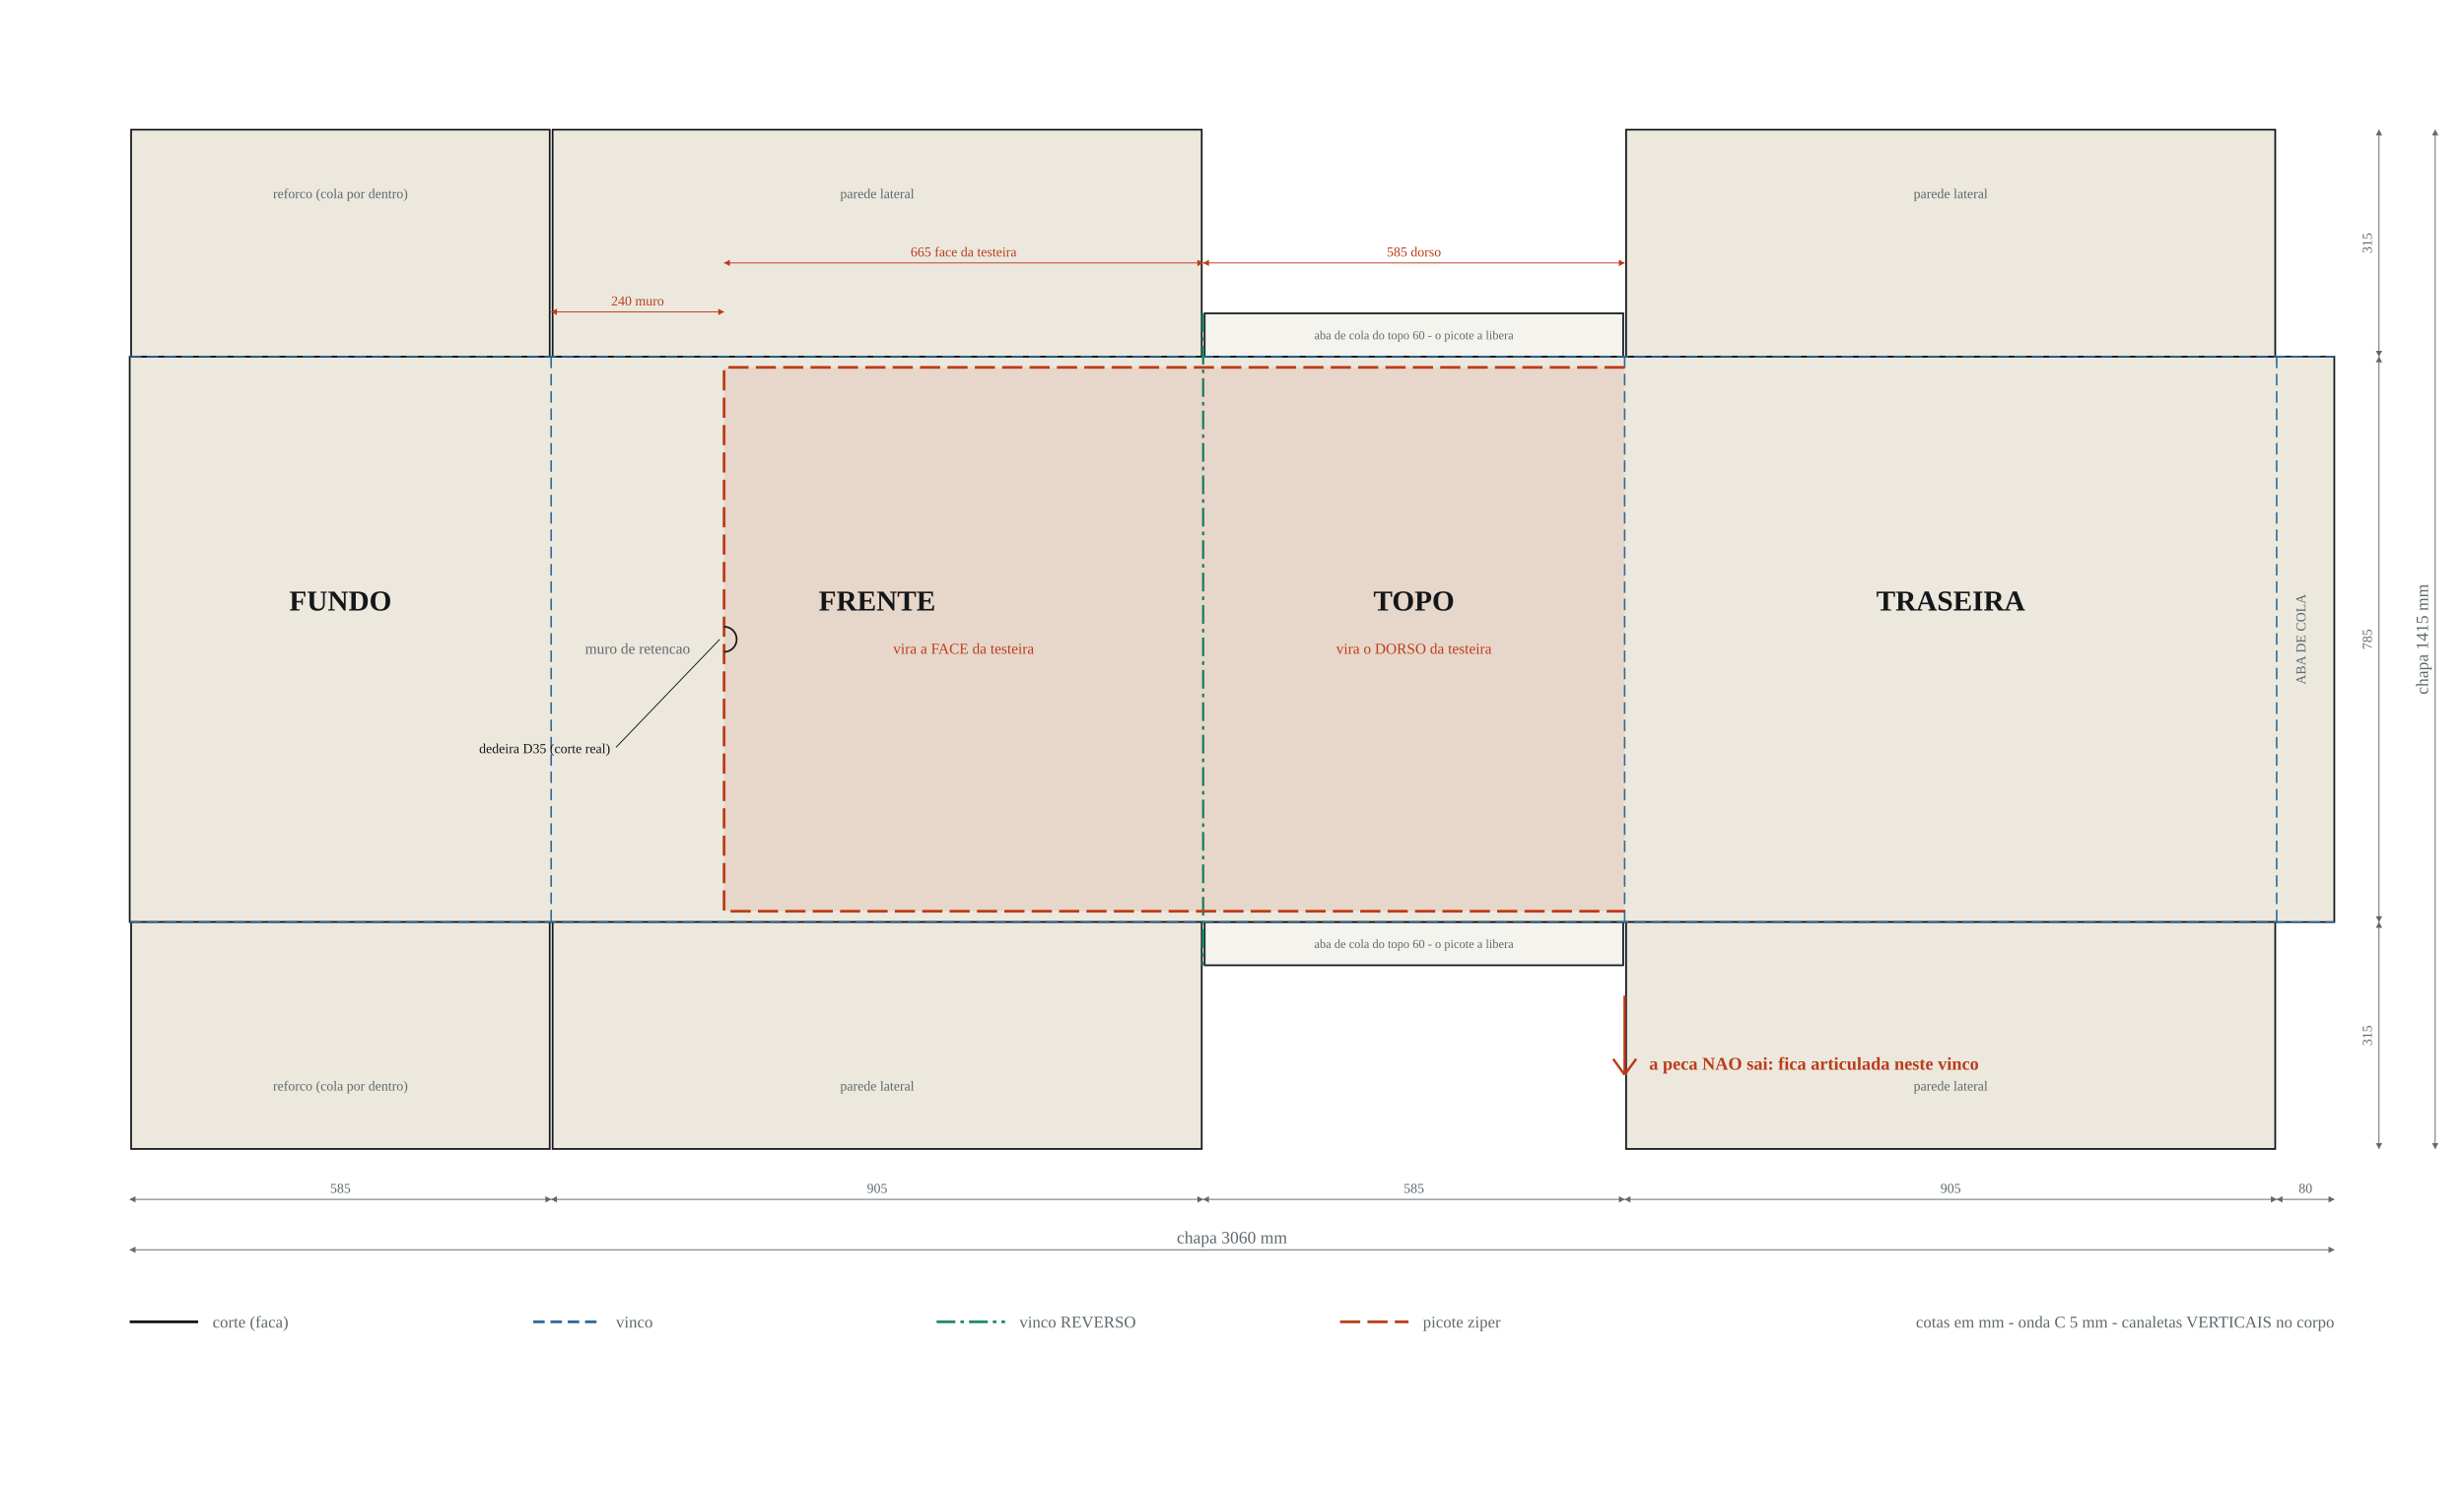
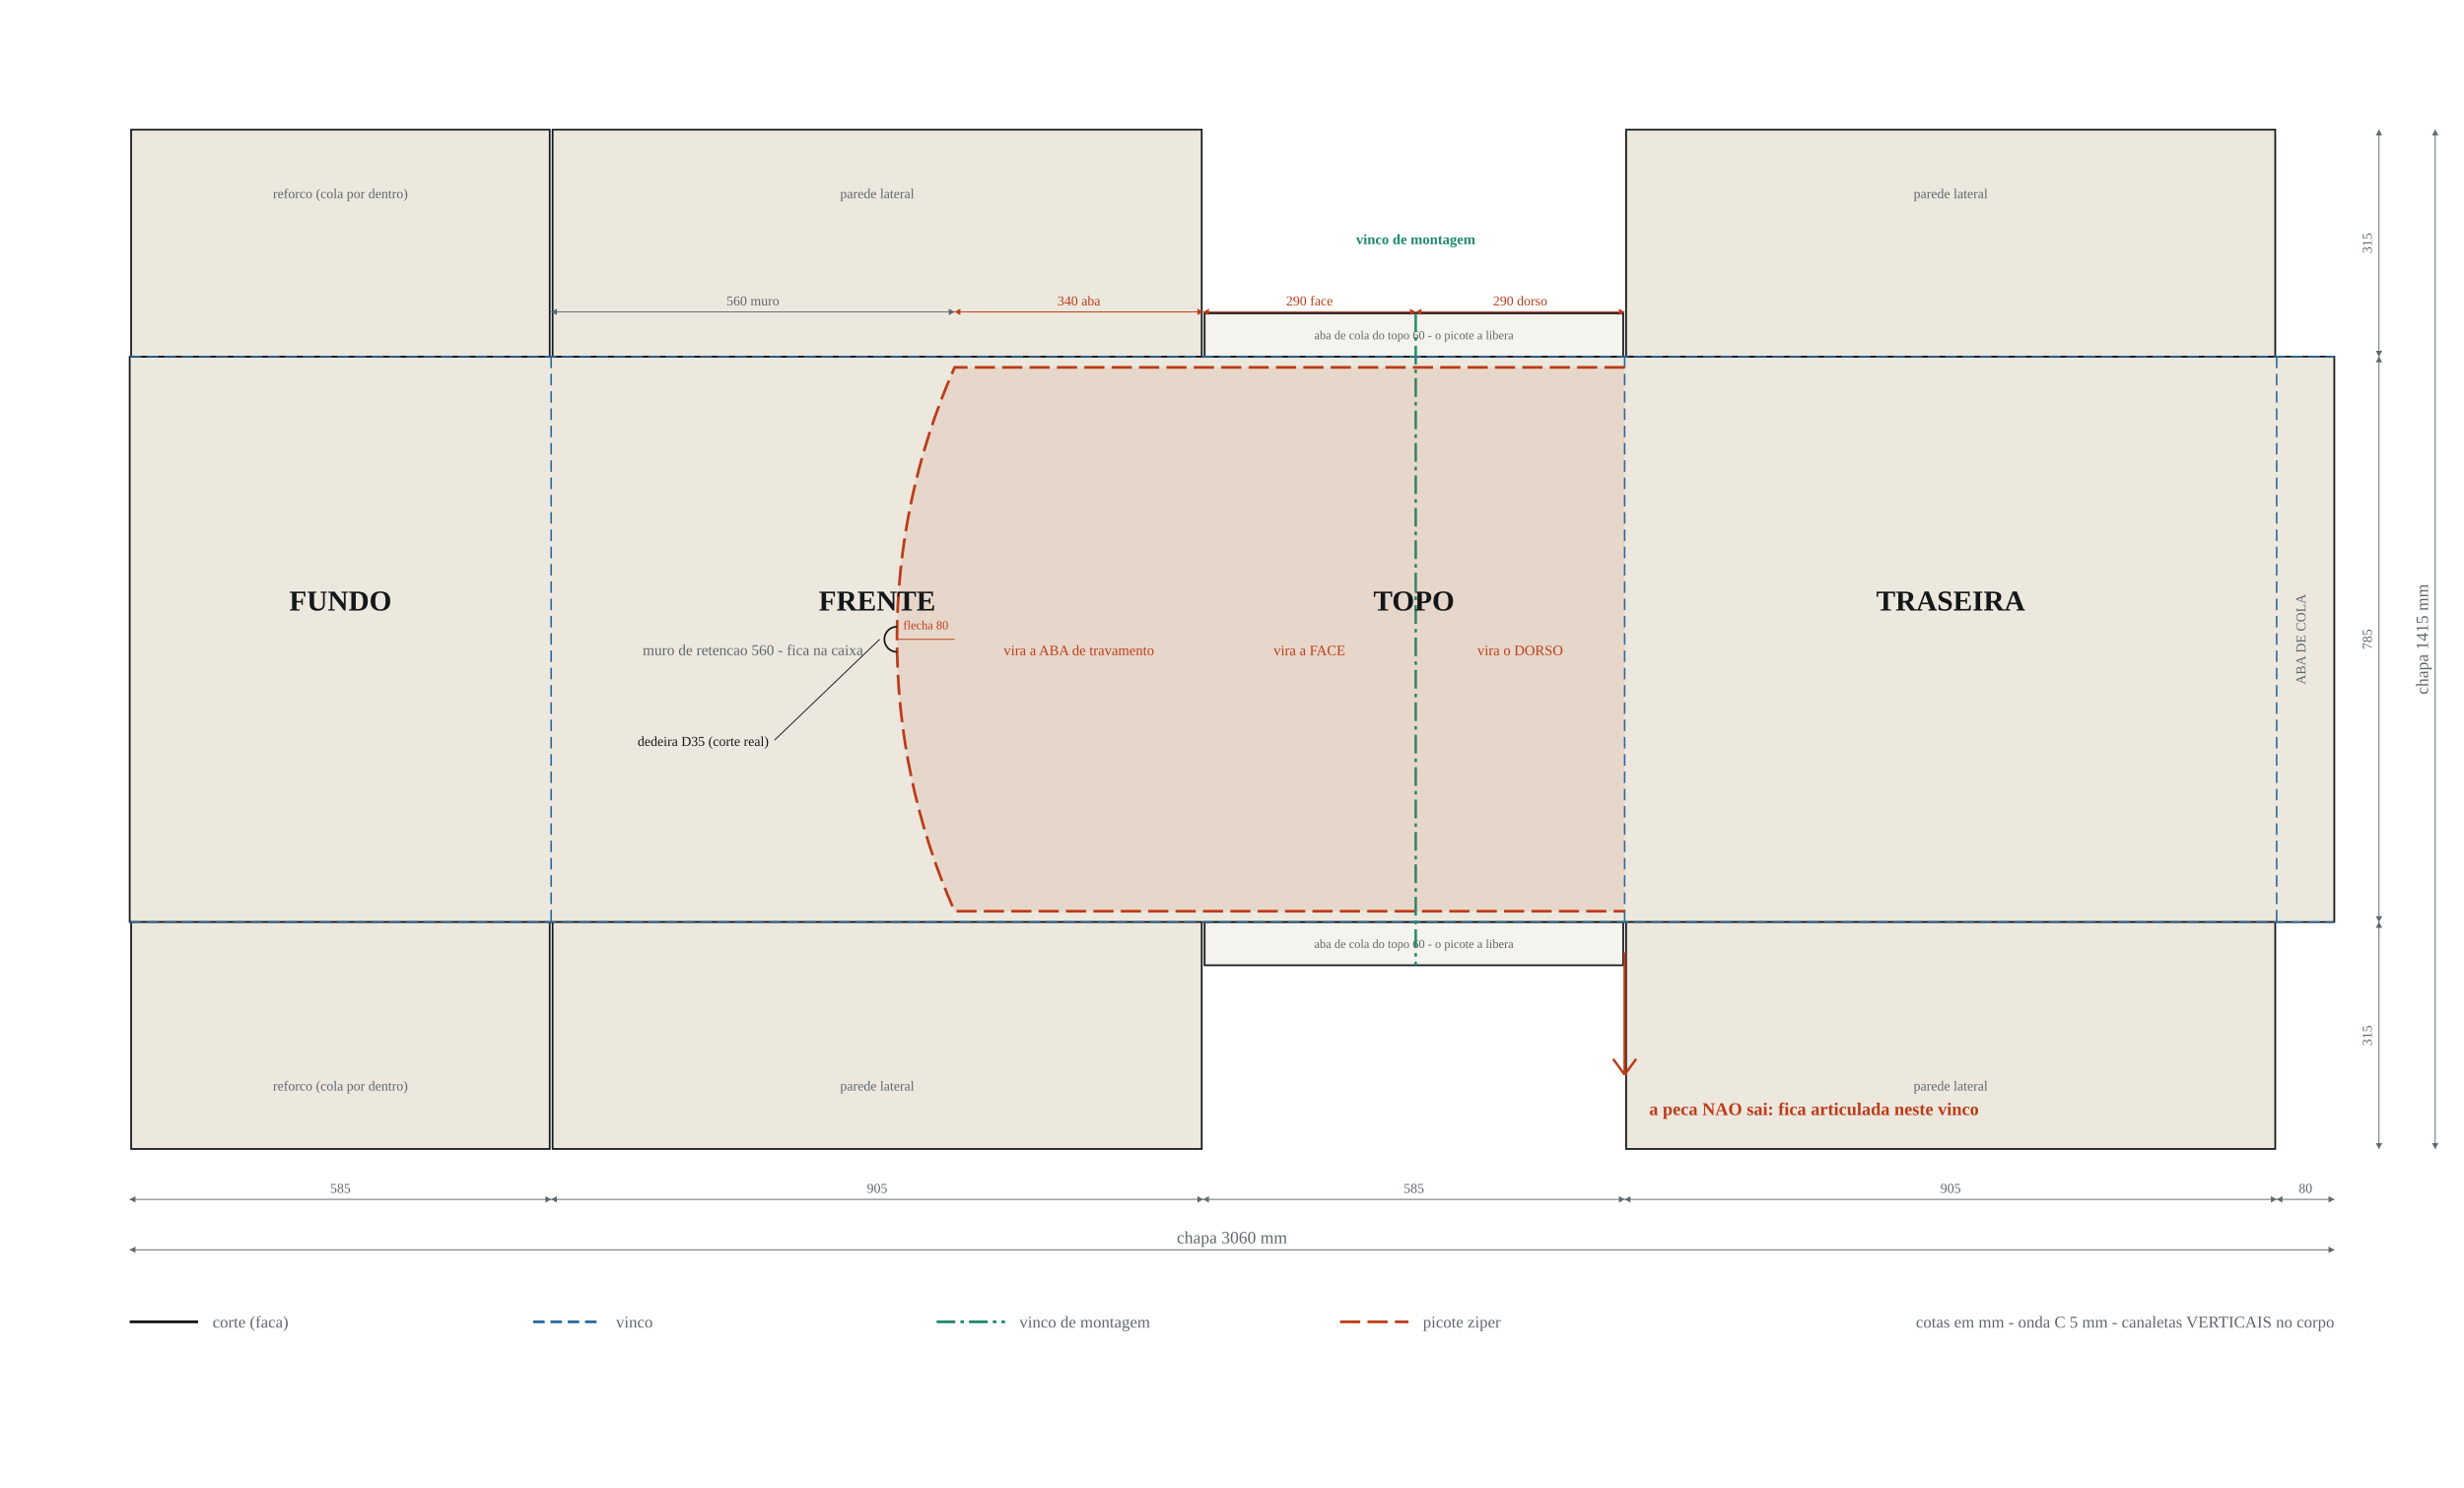
<svg xmlns="http://www.w3.org/2000/svg" viewBox="-180 -180 3420 2065.0" role="img">
  <style>text{font-family:var(--figmono, ui-monospace),SFMono-Regular,Menlo,Consolas,monospace}</style>
  <rect x="-180" y="-180" width="3420" height="2065.0" fill="var(--figbg,#FFFFFF)" />
  <rect x="0.0" y="315.0" width="3060.0" height="785.0" fill="var(--board,#ECE8DE)" fill-opacity="1.0" stroke="var(--cut,#14171A)" stroke-width="2.4" />
  <rect x="2.0" y="0.0" width="581.0" height="315.0" fill="var(--board,#ECE8DE)" fill-opacity="1.0" stroke="var(--cut,#14171A)" stroke-width="2.4" />
  <rect x="2.0" y="1100.0" width="581.0" height="315.0" fill="var(--board,#ECE8DE)" fill-opacity="1.0" stroke="var(--cut,#14171A)" stroke-width="2.4" />
  <rect x="587.0" y="0.0" width="901.0" height="315.0" fill="var(--board,#ECE8DE)" fill-opacity="1.0" stroke="var(--cut,#14171A)" stroke-width="2.4" />
  <rect x="587.0" y="1100.0" width="901.0" height="315.0" fill="var(--board,#ECE8DE)" fill-opacity="1.0" stroke="var(--cut,#14171A)" stroke-width="2.4" />
  <rect x="2077.0" y="0.0" width="901.0" height="315.0" fill="var(--board,#ECE8DE)" fill-opacity="1.0" stroke="var(--cut,#14171A)" stroke-width="2.4" />
  <rect x="2077.0" y="1100.0" width="901.0" height="315.0" fill="var(--board,#ECE8DE)" fill-opacity="1.0" stroke="var(--cut,#14171A)" stroke-width="2.4" />
  <rect x="1492.0" y="255.0" width="581.0" height="60.0" fill="var(--board,#ECE8DE)" fill-opacity="0.55" stroke="var(--cut,#14171A)" stroke-width="2.4" />
  <rect x="1492.0" y="1100.0" width="581.0" height="60.0" fill="var(--board,#ECE8DE)" fill-opacity="0.55" stroke="var(--cut,#14171A)" stroke-width="2.4" />
  <path d="M585 315.0 V1100.0 M2075 315.0 V1100.0 M2980 315.0 V1100.0 M0 315.0 H3060 M0 1100.0 H3060" stroke="var(--vinco,#2C6A9E)" stroke-width="2.2" stroke-dasharray="16 8" fill="none" />
-   <path d="M1490 255.0 V1160.0" stroke="var(--rev,#1E8A6E)" stroke-width="3.4" stroke-dasharray="26 7 5 7" fill="none" />
-   <path d="M2075 330.0 H825 V1085.0 H2075" stroke="var(--picote,#BC3C19)" stroke-width="3.8" stroke-dasharray="28 10" fill="none" />
-   <rect x="825" y="330.0" width="1250" height="755.0" fill="var(--picote,#BC3C19)" opacity="0.10" />
-   <path d="M825 690.0 a17.5 17.5 0 0 1 0 35" fill="none" stroke="var(--cut,#14171A)" stroke-width="2.4" />
-   <line x1="819" y1="707.5" x2="675" y2="857.5" stroke="var(--cut,#14171A)" stroke-width="1.3" />
-   <text x="667.0" y="865.5" font-size="19" font-weight="500" fill="var(--cut,#14171A)" text-anchor="end">dedeira D35 (corte real)</text>
+   <path d="M1785 255.0 V1160.0" stroke="var(--rev,#1E8A6E)" stroke-width="3.4" stroke-dasharray="26 7 5 7" fill="none" />
+   <text x="1785.0" y="159.0" font-size="20" font-weight="700" fill="var(--rev,#1E8A6E)" text-anchor="middle">vinco de montagem</text>
+   <path d="M2075 330.0 H1145 A931 931 0 0 0 1145 1085.0 H2075" stroke="var(--picote,#BC3C19)" stroke-width="3.8" stroke-dasharray="28 10" fill="none" />
+   <path d="M1145 330.0 A931 931 0 0 0 1145 1085.0 H2075 V330.0 Z" fill="var(--picote,#BC3C19)" opacity="0.10" />
+   <path d="M1065 690.0 a17.5 17.5 0 0 0 0 35" fill="none" stroke="var(--cut,#14171A)" stroke-width="2.4" />
+   <line x1="1041" y1="707.5" x2="895" y2="847.5" stroke="var(--cut,#14171A)" stroke-width="1.3" />
+   <text x="887.0" y="855.5" font-size="19" font-weight="500" fill="var(--cut,#14171A)" text-anchor="end">dedeira D35 (corte real)</text>
+   <line x1="1145" y1="707.5" x2="1065" y2="707.5" stroke="var(--picote,#BC3C19)" stroke-width="1.3" />
+   <text x="1105.0" y="693.5" font-size="17" font-weight="500" fill="var(--picote,#BC3C19)" text-anchor="middle">flecha 80</text>
  <text x="292.5" y="667.5" font-size="40" font-weight="700" fill="var(--cut,#14171A)" text-anchor="middle">FUNDO</text>
  <text x="1037.5" y="667.5" font-size="40" font-weight="700" fill="var(--cut,#14171A)" text-anchor="middle">FRENTE</text>
  <text x="1782.5" y="667.5" font-size="40" font-weight="700" fill="var(--cut,#14171A)" text-anchor="middle">TOPO</text>
  <text x="2527.5" y="667.5" font-size="40" font-weight="700" fill="var(--cut,#14171A)" text-anchor="middle">TRASEIRA</text>
  <text x="3020.0" y="707.5" font-size="19" font-weight="500" fill="var(--mut,#5F686D)" text-anchor="middle" transform="rotate(-90,3020.0,707.5)">ABA DE COLA</text>
-   <text x="705.0" y="727.5" font-size="21" font-weight="500" fill="var(--mut,#5F686D)" text-anchor="middle">muro de retencao</text>
-   <text x="1157.5" y="727.5" font-size="21" font-weight="500" fill="var(--picote,#BC3C19)" text-anchor="middle">vira a FACE da testeira</text>
-   <text x="1782.5" y="727.5" font-size="21" font-weight="500" fill="var(--picote,#BC3C19)" text-anchor="middle">vira o DORSO da testeira</text>
+   <text x="865.0" y="729.5" font-size="21" font-weight="500" fill="var(--mut,#5F686D)" text-anchor="middle">muro de retencao 560 - fica na caixa</text>
+   <text x="1317.5" y="729.5" font-size="20" font-weight="500" fill="var(--picote,#BC3C19)" text-anchor="middle">vira a ABA de travamento</text>
+   <text x="1637.5" y="729.5" font-size="20" font-weight="500" fill="var(--picote,#BC3C19)" text-anchor="middle">vira a FACE</text>
+   <text x="1930.0" y="729.5" font-size="20" font-weight="500" fill="var(--picote,#BC3C19)" text-anchor="middle">vira o DORSO</text>
  <text x="292.5" y="95.2" font-size="19" font-weight="500" fill="var(--mut,#5F686D)" text-anchor="middle">reforco (cola por dentro)</text>
  <text x="292.5" y="1333.8" font-size="19" font-weight="500" fill="var(--mut,#5F686D)" text-anchor="middle">reforco (cola por dentro)</text>
  <text x="1037.5" y="95.2" font-size="19" font-weight="500" fill="var(--mut,#5F686D)" text-anchor="middle">parede lateral</text>
  <text x="1037.5" y="1333.8" font-size="19" font-weight="500" fill="var(--mut,#5F686D)" text-anchor="middle">parede lateral</text>
  <text x="2527.5" y="95.2" font-size="19" font-weight="500" fill="var(--mut,#5F686D)" text-anchor="middle">parede lateral</text>
  <text x="2527.5" y="1333.8" font-size="19" font-weight="500" fill="var(--mut,#5F686D)" text-anchor="middle">parede lateral</text>
  <text x="1782.5" y="291.0" font-size="17" font-weight="500" fill="var(--mut,#5F686D)" text-anchor="middle">aba de cola do topo 60 - o picote a libera</text>
  <text x="1782.5" y="1136.0" font-size="17" font-weight="500" fill="var(--mut,#5F686D)" text-anchor="middle">aba de cola do topo 60 - o picote a libera</text>
  <line x1="0.0" y1="1485.0" x2="585.0" y2="1485.0" stroke="var(--mut,#5F686D)" stroke-width="1.3" />
  <path d="M0.0 1485.0 l8 -4.5 v9 z" fill="var(--mut,#5F686D)" />
  <path d="M585.0 1485.0 l-8 -4.5 v9 z" fill="var(--mut,#5F686D)" />
  <text x="292.5" y="1476.0" font-size="19" font-weight="500" fill="var(--mut,#5F686D)" text-anchor="middle">585</text>
  <line x1="585.0" y1="1485.0" x2="1490.0" y2="1485.0" stroke="var(--mut,#5F686D)" stroke-width="1.3" />
  <path d="M585.0 1485.0 l8 -4.5 v9 z" fill="var(--mut,#5F686D)" />
  <path d="M1490.0 1485.0 l-8 -4.5 v9 z" fill="var(--mut,#5F686D)" />
  <text x="1037.5" y="1476.0" font-size="19" font-weight="500" fill="var(--mut,#5F686D)" text-anchor="middle">905</text>
  <line x1="1490.0" y1="1485.0" x2="2075.0" y2="1485.0" stroke="var(--mut,#5F686D)" stroke-width="1.3" />
  <path d="M1490.0 1485.0 l8 -4.5 v9 z" fill="var(--mut,#5F686D)" />
  <path d="M2075.0 1485.0 l-8 -4.5 v9 z" fill="var(--mut,#5F686D)" />
  <text x="1782.5" y="1476.0" font-size="19" font-weight="500" fill="var(--mut,#5F686D)" text-anchor="middle">585</text>
  <line x1="2075.0" y1="1485.0" x2="2980.0" y2="1485.0" stroke="var(--mut,#5F686D)" stroke-width="1.3" />
  <path d="M2075.0 1485.0 l8 -4.5 v9 z" fill="var(--mut,#5F686D)" />
  <path d="M2980.0 1485.0 l-8 -4.5 v9 z" fill="var(--mut,#5F686D)" />
  <text x="2527.5" y="1476.0" font-size="19" font-weight="500" fill="var(--mut,#5F686D)" text-anchor="middle">905</text>
  <line x1="2980.0" y1="1485.0" x2="3060.0" y2="1485.0" stroke="var(--mut,#5F686D)" stroke-width="1.3" />
  <path d="M2980.0 1485.0 l8 -4.5 v9 z" fill="var(--mut,#5F686D)" />
  <path d="M3060.0 1485.0 l-8 -4.5 v9 z" fill="var(--mut,#5F686D)" />
  <text x="3020.0" y="1476.0" font-size="19" font-weight="500" fill="var(--mut,#5F686D)" text-anchor="middle">80</text>
  <line x1="0.0" y1="1555.0" x2="3060.0" y2="1555.0" stroke="var(--mut,#5F686D)" stroke-width="1.3" />
  <path d="M0.0 1555.0 l8 -4.5 v9 z" fill="var(--mut,#5F686D)" />
  <path d="M3060.0 1555.0 l-8 -4.5 v9 z" fill="var(--mut,#5F686D)" />
  <text x="1530.0" y="1546.0" font-size="24" font-weight="500" fill="var(--mut,#5F686D)" text-anchor="middle">chapa 3060 mm</text>
  <line x1="3122.0" y1="0.0" x2="3122.0" y2="315.0" stroke="var(--mut,#5F686D)" stroke-width="1.3" />
  <path d="M3122.0 0.0 l-4.5 8 h9 z" fill="var(--mut,#5F686D)" />
  <path d="M3122.0 315.0 l-4.5 -8 h9 z" fill="var(--mut,#5F686D)" />
  <text x="3112.0" y="157.5" font-size="19" font-weight="500" fill="var(--mut,#5F686D)" text-anchor="middle" transform="rotate(-90,3112.0,157.5)">315</text>
  <line x1="3122.0" y1="315.0" x2="3122.0" y2="1100.0" stroke="var(--mut,#5F686D)" stroke-width="1.3" />
  <path d="M3122.0 315.0 l-4.5 8 h9 z" fill="var(--mut,#5F686D)" />
  <path d="M3122.0 1100.0 l-4.5 -8 h9 z" fill="var(--mut,#5F686D)" />
  <text x="3112.0" y="707.5" font-size="19" font-weight="500" fill="var(--mut,#5F686D)" text-anchor="middle" transform="rotate(-90,3112.0,707.5)">785</text>
  <line x1="3122.0" y1="1100.0" x2="3122.0" y2="1415.0" stroke="var(--mut,#5F686D)" stroke-width="1.3" />
  <path d="M3122.0 1100.0 l-4.5 8 h9 z" fill="var(--mut,#5F686D)" />
  <path d="M3122.0 1415.0 l-4.5 -8 h9 z" fill="var(--mut,#5F686D)" />
  <text x="3112.0" y="1257.5" font-size="19" font-weight="500" fill="var(--mut,#5F686D)" text-anchor="middle" transform="rotate(-90,3112.0,1257.5)">315</text>
  <line x1="3200.0" y1="0.0" x2="3200.0" y2="1415.0" stroke="var(--mut,#5F686D)" stroke-width="1.3" />
  <path d="M3200.0 0.0 l-4.5 8 h9 z" fill="var(--mut,#5F686D)" />
  <path d="M3200.0 1415.0 l-4.5 -8 h9 z" fill="var(--mut,#5F686D)" />
  <text x="3190.0" y="707.5" font-size="24" font-weight="500" fill="var(--mut,#5F686D)" text-anchor="middle" transform="rotate(-90,3190.0,707.5)">chapa 1415 mm</text>
-   <line x1="585.0" y1="253.0" x2="825.0" y2="253.0" stroke="var(--picote,#BC3C19)" stroke-width="1.3" />
-   <path d="M585.0 253.0 l8 -4.5 v9 z" fill="var(--picote,#BC3C19)" />
-   <path d="M825.0 253.0 l-8 -4.5 v9 z" fill="var(--picote,#BC3C19)" />
-   <text x="705.0" y="244.0" font-size="19" font-weight="500" fill="var(--picote,#BC3C19)" text-anchor="middle">240  muro</text>
-   <line x1="825.0" y1="185.0" x2="1490.0" y2="185.0" stroke="var(--picote,#BC3C19)" stroke-width="1.3" />
-   <path d="M825.0 185.0 l8 -4.5 v9 z" fill="var(--picote,#BC3C19)" />
-   <path d="M1490.0 185.0 l-8 -4.5 v9 z" fill="var(--picote,#BC3C19)" />
-   <text x="1157.5" y="176.0" font-size="19" font-weight="500" fill="var(--picote,#BC3C19)" text-anchor="middle">665  face da testeira</text>
-   <line x1="1490.0" y1="185.0" x2="2075.0" y2="185.0" stroke="var(--picote,#BC3C19)" stroke-width="1.3" />
-   <path d="M1490.0 185.0 l8 -4.5 v9 z" fill="var(--picote,#BC3C19)" />
-   <path d="M2075.0 185.0 l-8 -4.5 v9 z" fill="var(--picote,#BC3C19)" />
-   <text x="1782.5" y="176.0" font-size="19" font-weight="500" fill="var(--picote,#BC3C19)" text-anchor="middle">585  dorso</text>
-   <text x="2109.0" y="1305.0" font-size="25" font-weight="700" fill="var(--picote,#BC3C19)" text-anchor="start">a peca NAO sai: fica articulada neste vinco</text>
-   <path d="M2075 1312.0 l0 -110 m0 110 l-16 -22 m16 22 l16 -22" stroke="var(--picote,#BC3C19)" stroke-width="3.4" fill="none" />
+   <line x1="585.0" y1="253.0" x2="1145.0" y2="253.0" stroke="var(--mut,#5F686D)" stroke-width="1.3" />
+   <path d="M585.0 253.0 l8 -4.5 v9 z" fill="var(--mut,#5F686D)" />
+   <path d="M1145.0 253.0 l-8 -4.5 v9 z" fill="var(--mut,#5F686D)" />
+   <text x="865.0" y="244.0" font-size="19" font-weight="500" fill="var(--mut,#5F686D)" text-anchor="middle">560  muro</text>
+   <line x1="1145.0" y1="253.0" x2="1490.0" y2="253.0" stroke="var(--picote,#BC3C19)" stroke-width="1.3" />
+   <path d="M1145.0 253.0 l8 -4.5 v9 z" fill="var(--picote,#BC3C19)" />
+   <path d="M1490.0 253.0 l-8 -4.5 v9 z" fill="var(--picote,#BC3C19)" />
+   <text x="1317.5" y="244.0" font-size="19" font-weight="500" fill="var(--picote,#BC3C19)" text-anchor="middle">340  aba</text>
+   <line x1="1490.0" y1="253.0" x2="1785.0" y2="253.0" stroke="var(--picote,#BC3C19)" stroke-width="1.3" />
+   <path d="M1490.0 253.0 l8 -4.5 v9 z" fill="var(--picote,#BC3C19)" />
+   <path d="M1785.0 253.0 l-8 -4.5 v9 z" fill="var(--picote,#BC3C19)" />
+   <text x="1637.5" y="244.0" font-size="19" font-weight="500" fill="var(--picote,#BC3C19)" text-anchor="middle">290  face</text>
+   <line x1="1785.0" y1="253.0" x2="2075.0" y2="253.0" stroke="var(--picote,#BC3C19)" stroke-width="1.3" />
+   <path d="M1785.0 253.0 l8 -4.5 v9 z" fill="var(--picote,#BC3C19)" />
+   <path d="M2075.0 253.0 l-8 -4.5 v9 z" fill="var(--picote,#BC3C19)" />
+   <text x="1930.0" y="244.0" font-size="19" font-weight="500" fill="var(--picote,#BC3C19)" text-anchor="middle">290  dorso</text>
+   <text x="2109.0" y="1368.0" font-size="25" font-weight="700" fill="var(--picote,#BC3C19)" text-anchor="start">a peca NAO sai: fica articulada neste vinco</text>
+   <path d="M2075 1312.0 l0 -170 m0 170 l-16 -22 m16 22 l16 -22" stroke="var(--picote,#BC3C19)" stroke-width="3.4" fill="none" />
  <line x1="0" y1="1655.0" x2="95" y2="1655.0" stroke="var(--cut,#14171A)" stroke-width="3.8" stroke-dasharray="none" />
  <text x="115.0" y="1663.0" font-size="23" font-weight="500" fill="var(--mut,#5F686D)" text-anchor="start">corte (faca)</text>
  <line x1="560" y1="1655.0" x2="655" y2="1655.0" stroke="var(--vinco,#2C6A9E)" stroke-width="3.8" stroke-dasharray="16 8" />
  <text x="675.0" y="1663.0" font-size="23" font-weight="500" fill="var(--mut,#5F686D)" text-anchor="start">vinco</text>
  <line x1="1120" y1="1655.0" x2="1215" y2="1655.0" stroke="var(--rev,#1E8A6E)" stroke-width="3.8" stroke-dasharray="26 7 5 7" />
-   <text x="1235.0" y="1663.0" font-size="23" font-weight="500" fill="var(--mut,#5F686D)" text-anchor="start">vinco REVERSO</text>
+   <text x="1235.0" y="1663.0" font-size="23" font-weight="500" fill="var(--mut,#5F686D)" text-anchor="start">vinco de montagem</text>
  <line x1="1680" y1="1655.0" x2="1775" y2="1655.0" stroke="var(--picote,#BC3C19)" stroke-width="3.8" stroke-dasharray="28 10" />
  <text x="1795.0" y="1663.0" font-size="23" font-weight="500" fill="var(--mut,#5F686D)" text-anchor="start">picote ziper</text>
  <text x="3060.0" y="1663.0" font-size="23" font-weight="500" fill="var(--mut,#5F686D)" text-anchor="end">cotas em mm - onda C 5 mm - canaletas VERTICAIS no corpo</text>
</svg>
